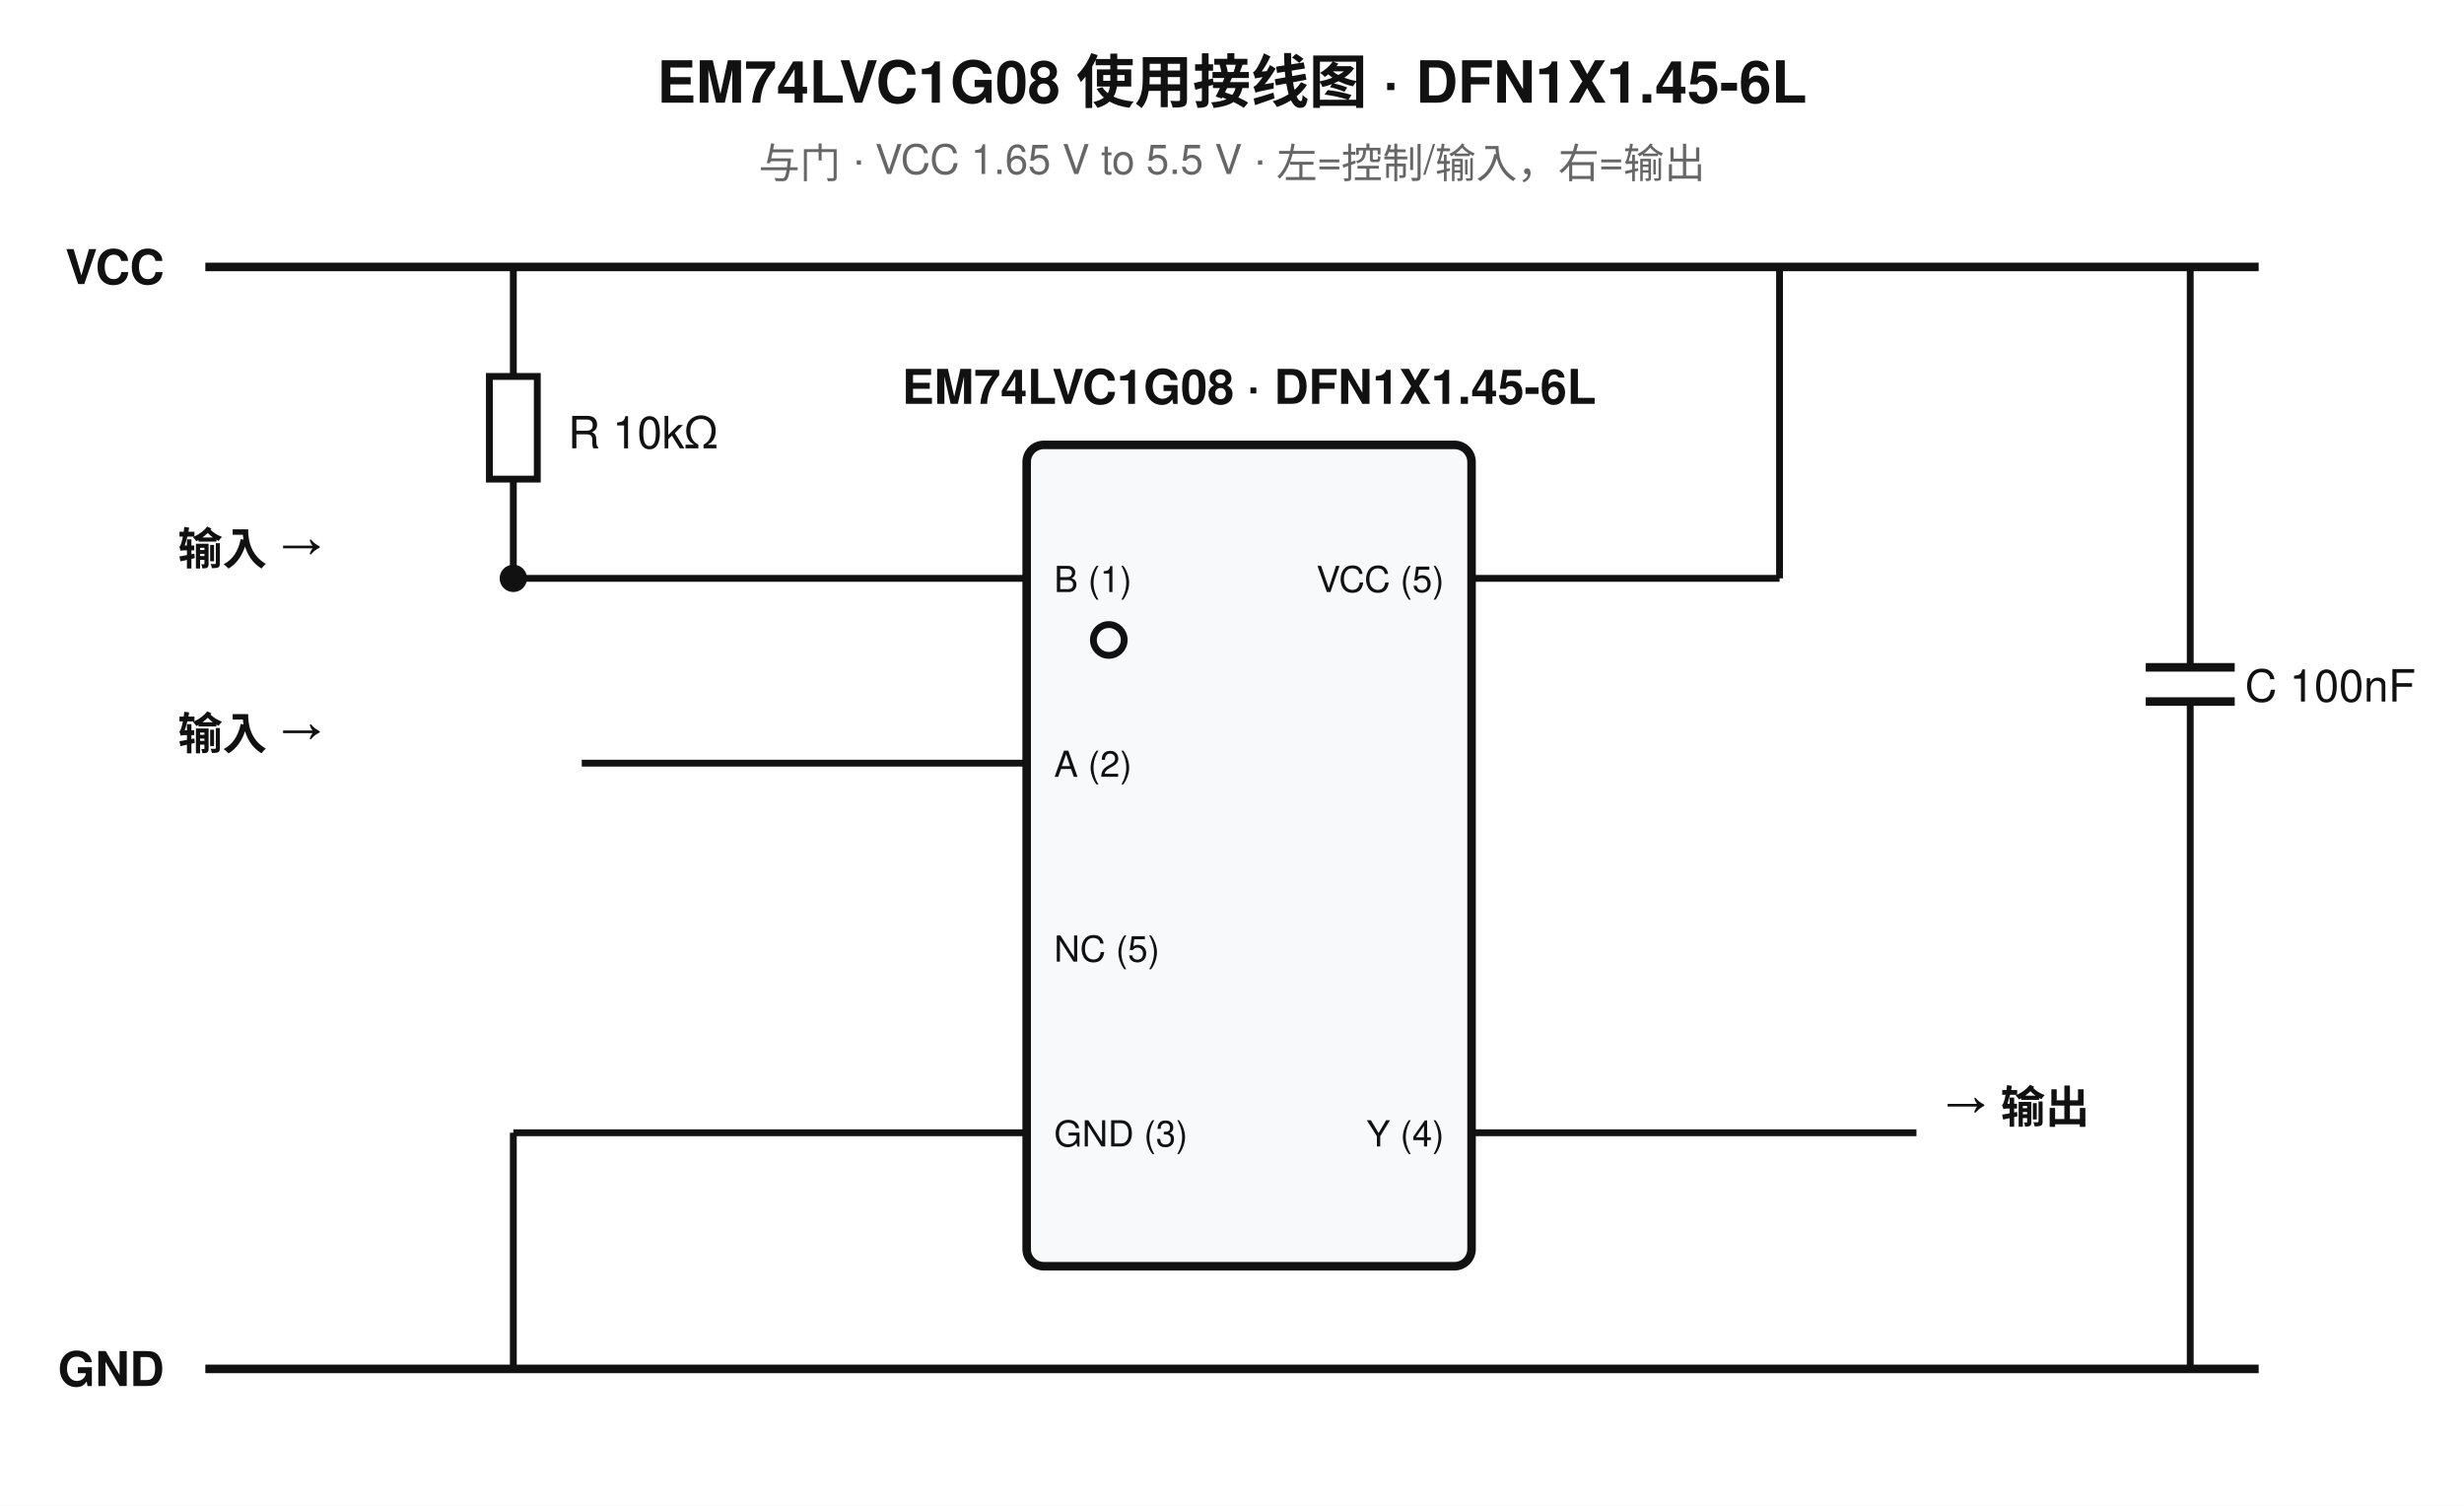
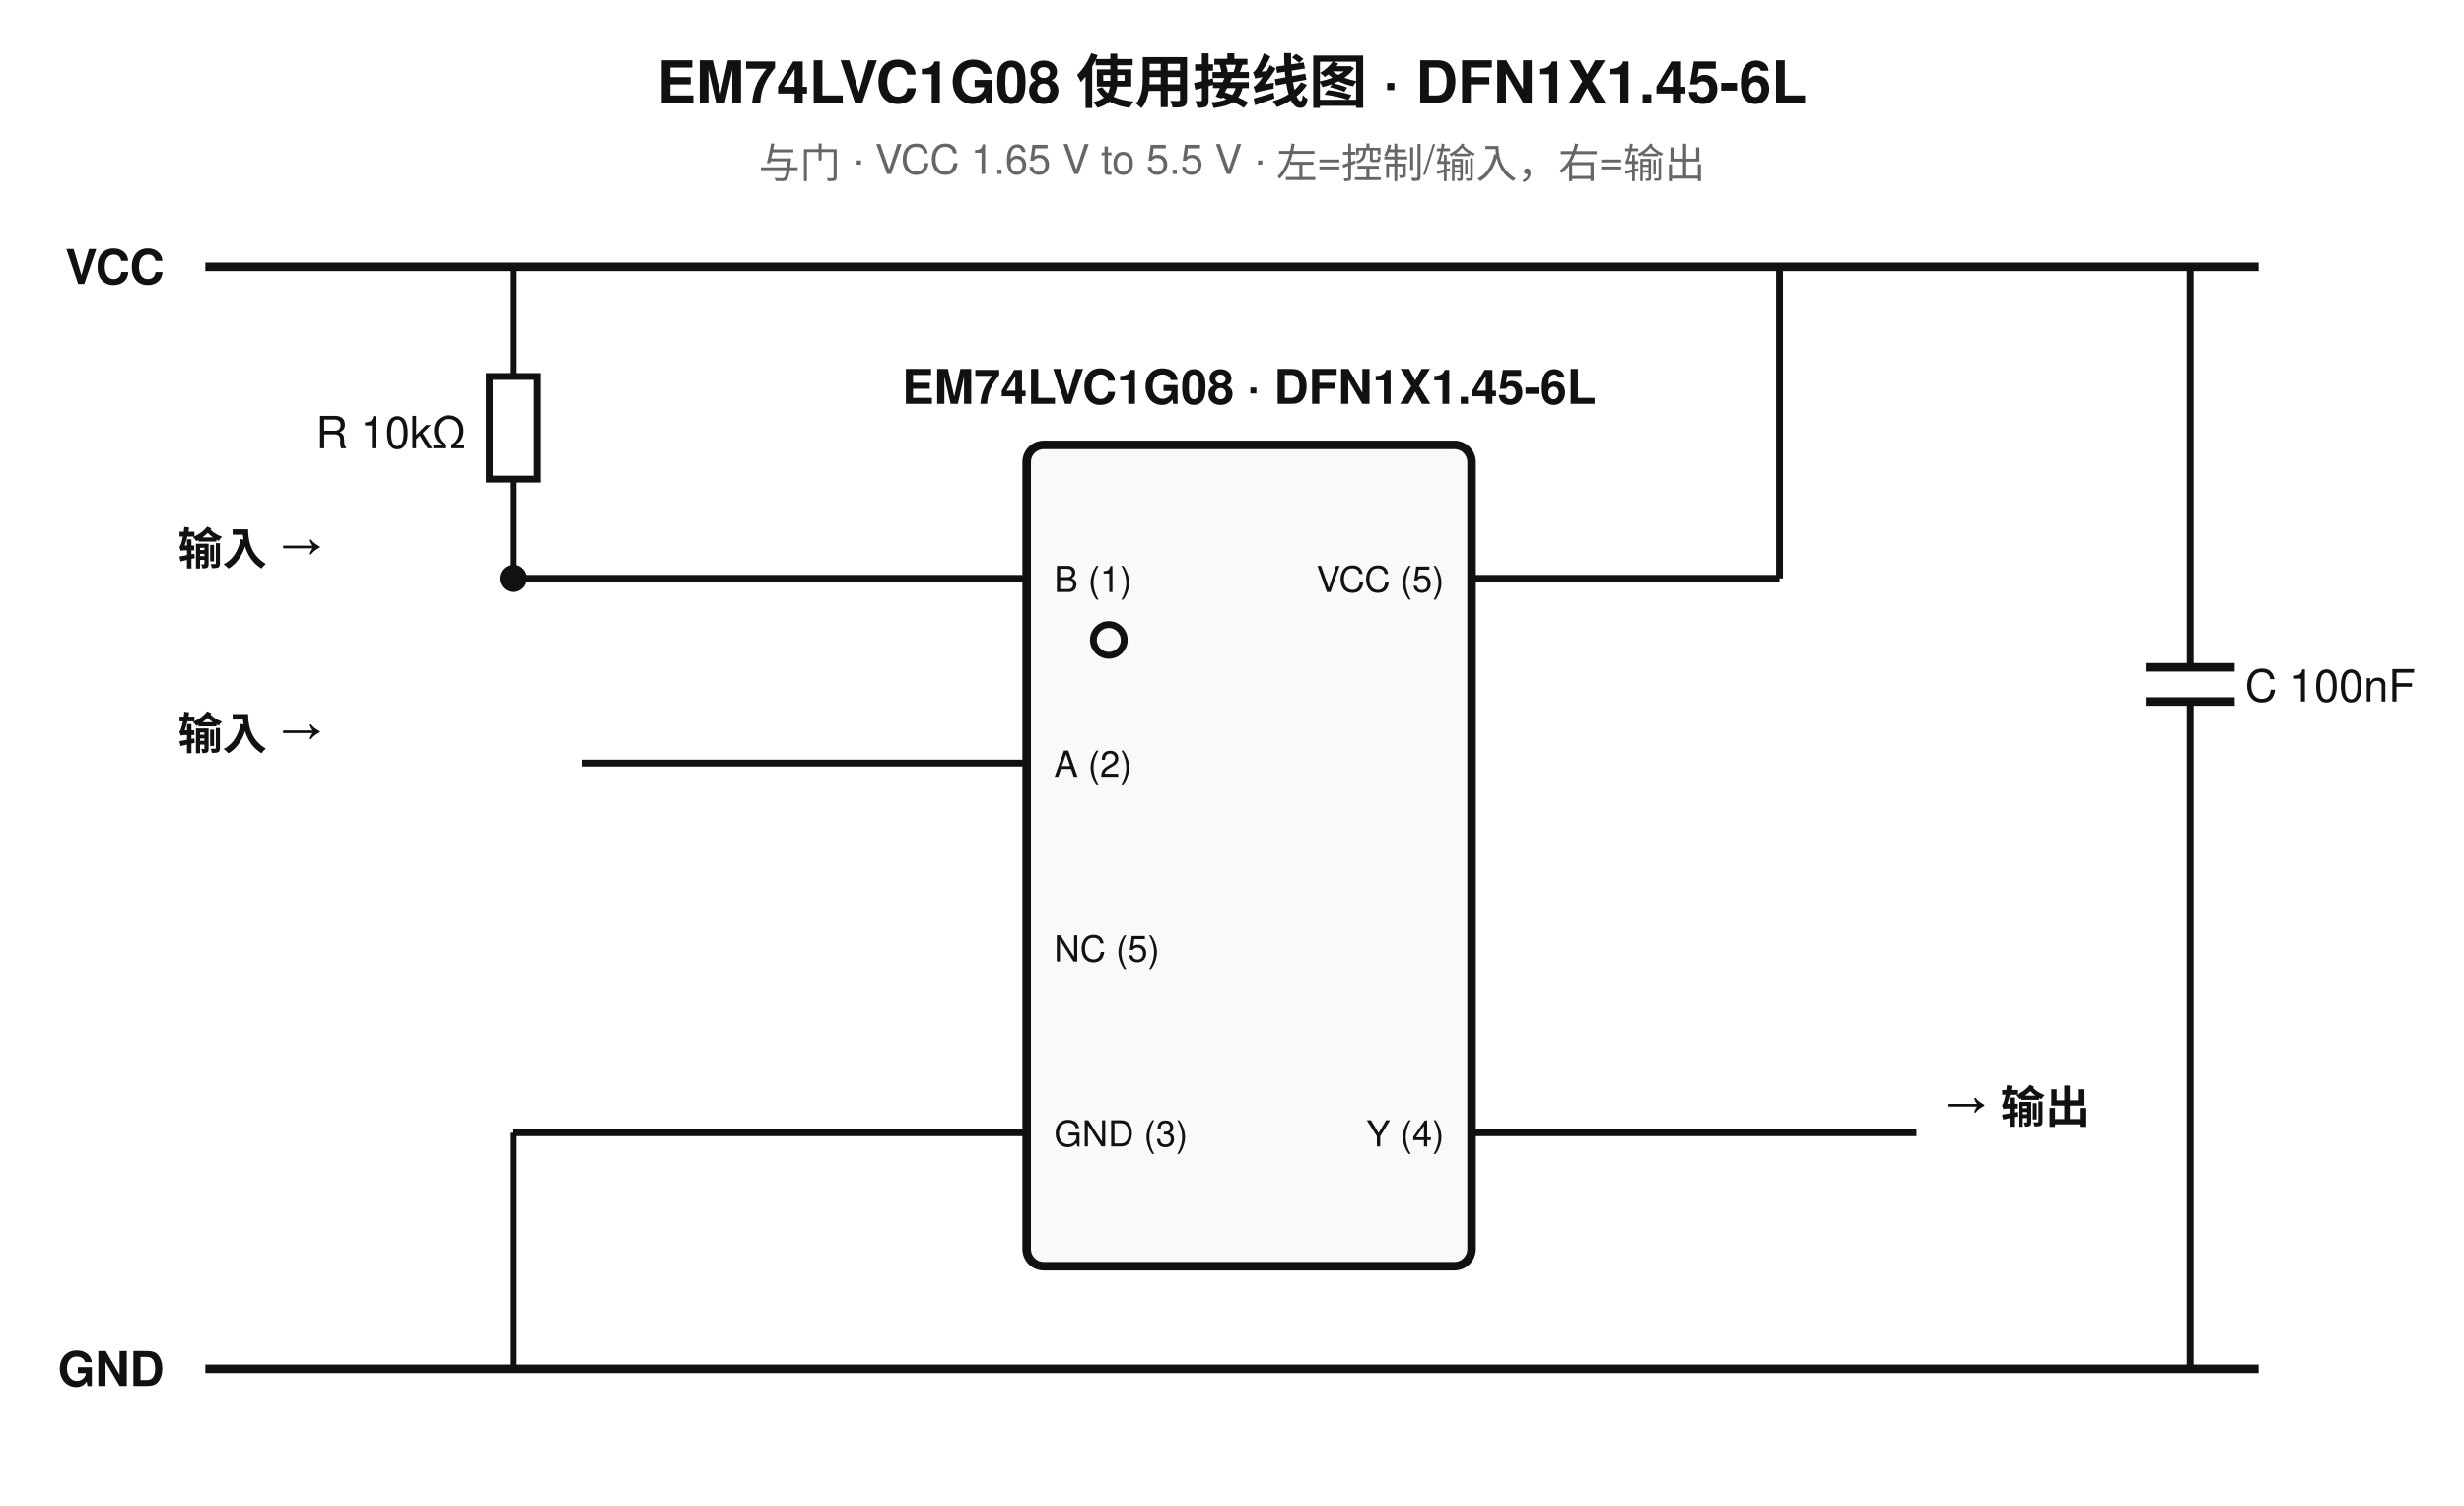
<svg xmlns="http://www.w3.org/2000/svg" viewBox="0 0 720 440" font-family="Helvetica,Arial,sans-serif">
  <rect width="720" height="440" fill="#fff" />
  <text x="360" y="30" text-anchor="middle" font-size="17" font-weight="bold" fill="#111">EM74LVC1G08 使用接线图 · DFN1X1.45-6L</text>
  <text x="360" y="52" text-anchor="middle" font-size="12" fill="#666">与门 · VCC 1.65 V to 5.5 V · 左=控制/输入，右=输出</text>
  <line x1="60" y1="78" x2="660" y2="78" stroke="#111" stroke-width="2.5" />
  <text x="48" y="83" text-anchor="end" font-size="14" font-weight="bold" fill="#111">VCC</text>
  <line x1="60" y1="400" x2="660" y2="400" stroke="#111" stroke-width="2.5" />
  <text x="48" y="405" text-anchor="end" font-size="14" font-weight="bold" fill="#111">GND</text>
  <text x="365" y="118" text-anchor="middle" font-size="14" font-weight="bold" fill="#111">EM74LVC1G08 · DFN1X1.45-6L</text>
  <rect x="300" y="130" width="130" height="240" rx="5" fill="#f7f9fb" stroke="#111" stroke-width="2.5" />
  <text x="308" y="173.0" font-size="10.5" fill="#111">B (1)</text>
  <line x1="300" y1="169.0" x2="150" y2="169.0" stroke="#111" stroke-width="2" />
  <line x1="150" y1="78" x2="150" y2="110.0" stroke="#111" stroke-width="2" />
  <rect x="143" y="110.0" width="14" height="30" fill="#fff" stroke="#111" stroke-width="2" />
  <line x1="150" y1="140.0" x2="150" y2="169.0" stroke="#111" stroke-width="2" />
  <circle cx="150" cy="169.0" r="4" fill="#111" />
-   <text x="166" y="131.0" font-size="13" fill="#111">R 10kΩ</text>
+   <text x="136" y="131.0" text-anchor="end" font-size="13" fill="#111">R 10kΩ</text>
  <text x="52" y="165.0" font-size="13" font-weight="bold" fill="#111">输入 →</text>
  <text x="308" y="227.0" font-size="10.5" fill="#111">A (2)</text>
  <line x1="300" y1="223.0" x2="170" y2="223.0" stroke="#111" stroke-width="2" />
  <text x="52" y="219.0" font-size="13" font-weight="bold" fill="#111">输入 →</text>
  <text x="308" y="281.0" font-size="10.5" fill="#111">NC (5)</text>
  <text x="308" y="335.0" font-size="10.5" fill="#111">GND (3)</text>
  <line x1="300" y1="331.0" x2="150" y2="331.0" stroke="#111" stroke-width="2" />
  <line x1="150" y1="331.0" x2="150" y2="400" stroke="#111" stroke-width="2" />
  <text x="422" y="173.0" text-anchor="end" font-size="10.5" fill="#111">VCC (5)</text>
  <line x1="430" y1="169.0" x2="520" y2="169.0" stroke="#111" stroke-width="2" />
  <line x1="520" y1="169.0" x2="520" y2="78" stroke="#111" stroke-width="2" />
  <text x="422" y="335.0" text-anchor="end" font-size="10.5" fill="#111">Y (4)</text>
  <line x1="430" y1="331.0" x2="560" y2="331.0" stroke="#111" stroke-width="2" />
  <text x="568" y="327.0" font-size="13" font-weight="bold" fill="#111">→ 输出</text>
  <circle cx="324" cy="187.0" r="4.5" fill="none" stroke="#111" stroke-width="2" />
  <text x="656" y="205" font-size="13" fill="#111">C 100nF</text>
  <line x1="640" y1="78" x2="640" y2="195" stroke="#111" stroke-width="2" />
  <line x1="627" y1="195" x2="653" y2="195" stroke="#111" stroke-width="2.5" />
  <line x1="627" y1="205" x2="653" y2="205" stroke="#111" stroke-width="2.5" />
  <line x1="640" y1="205" x2="640" y2="400" stroke="#111" stroke-width="2" />
</svg>
